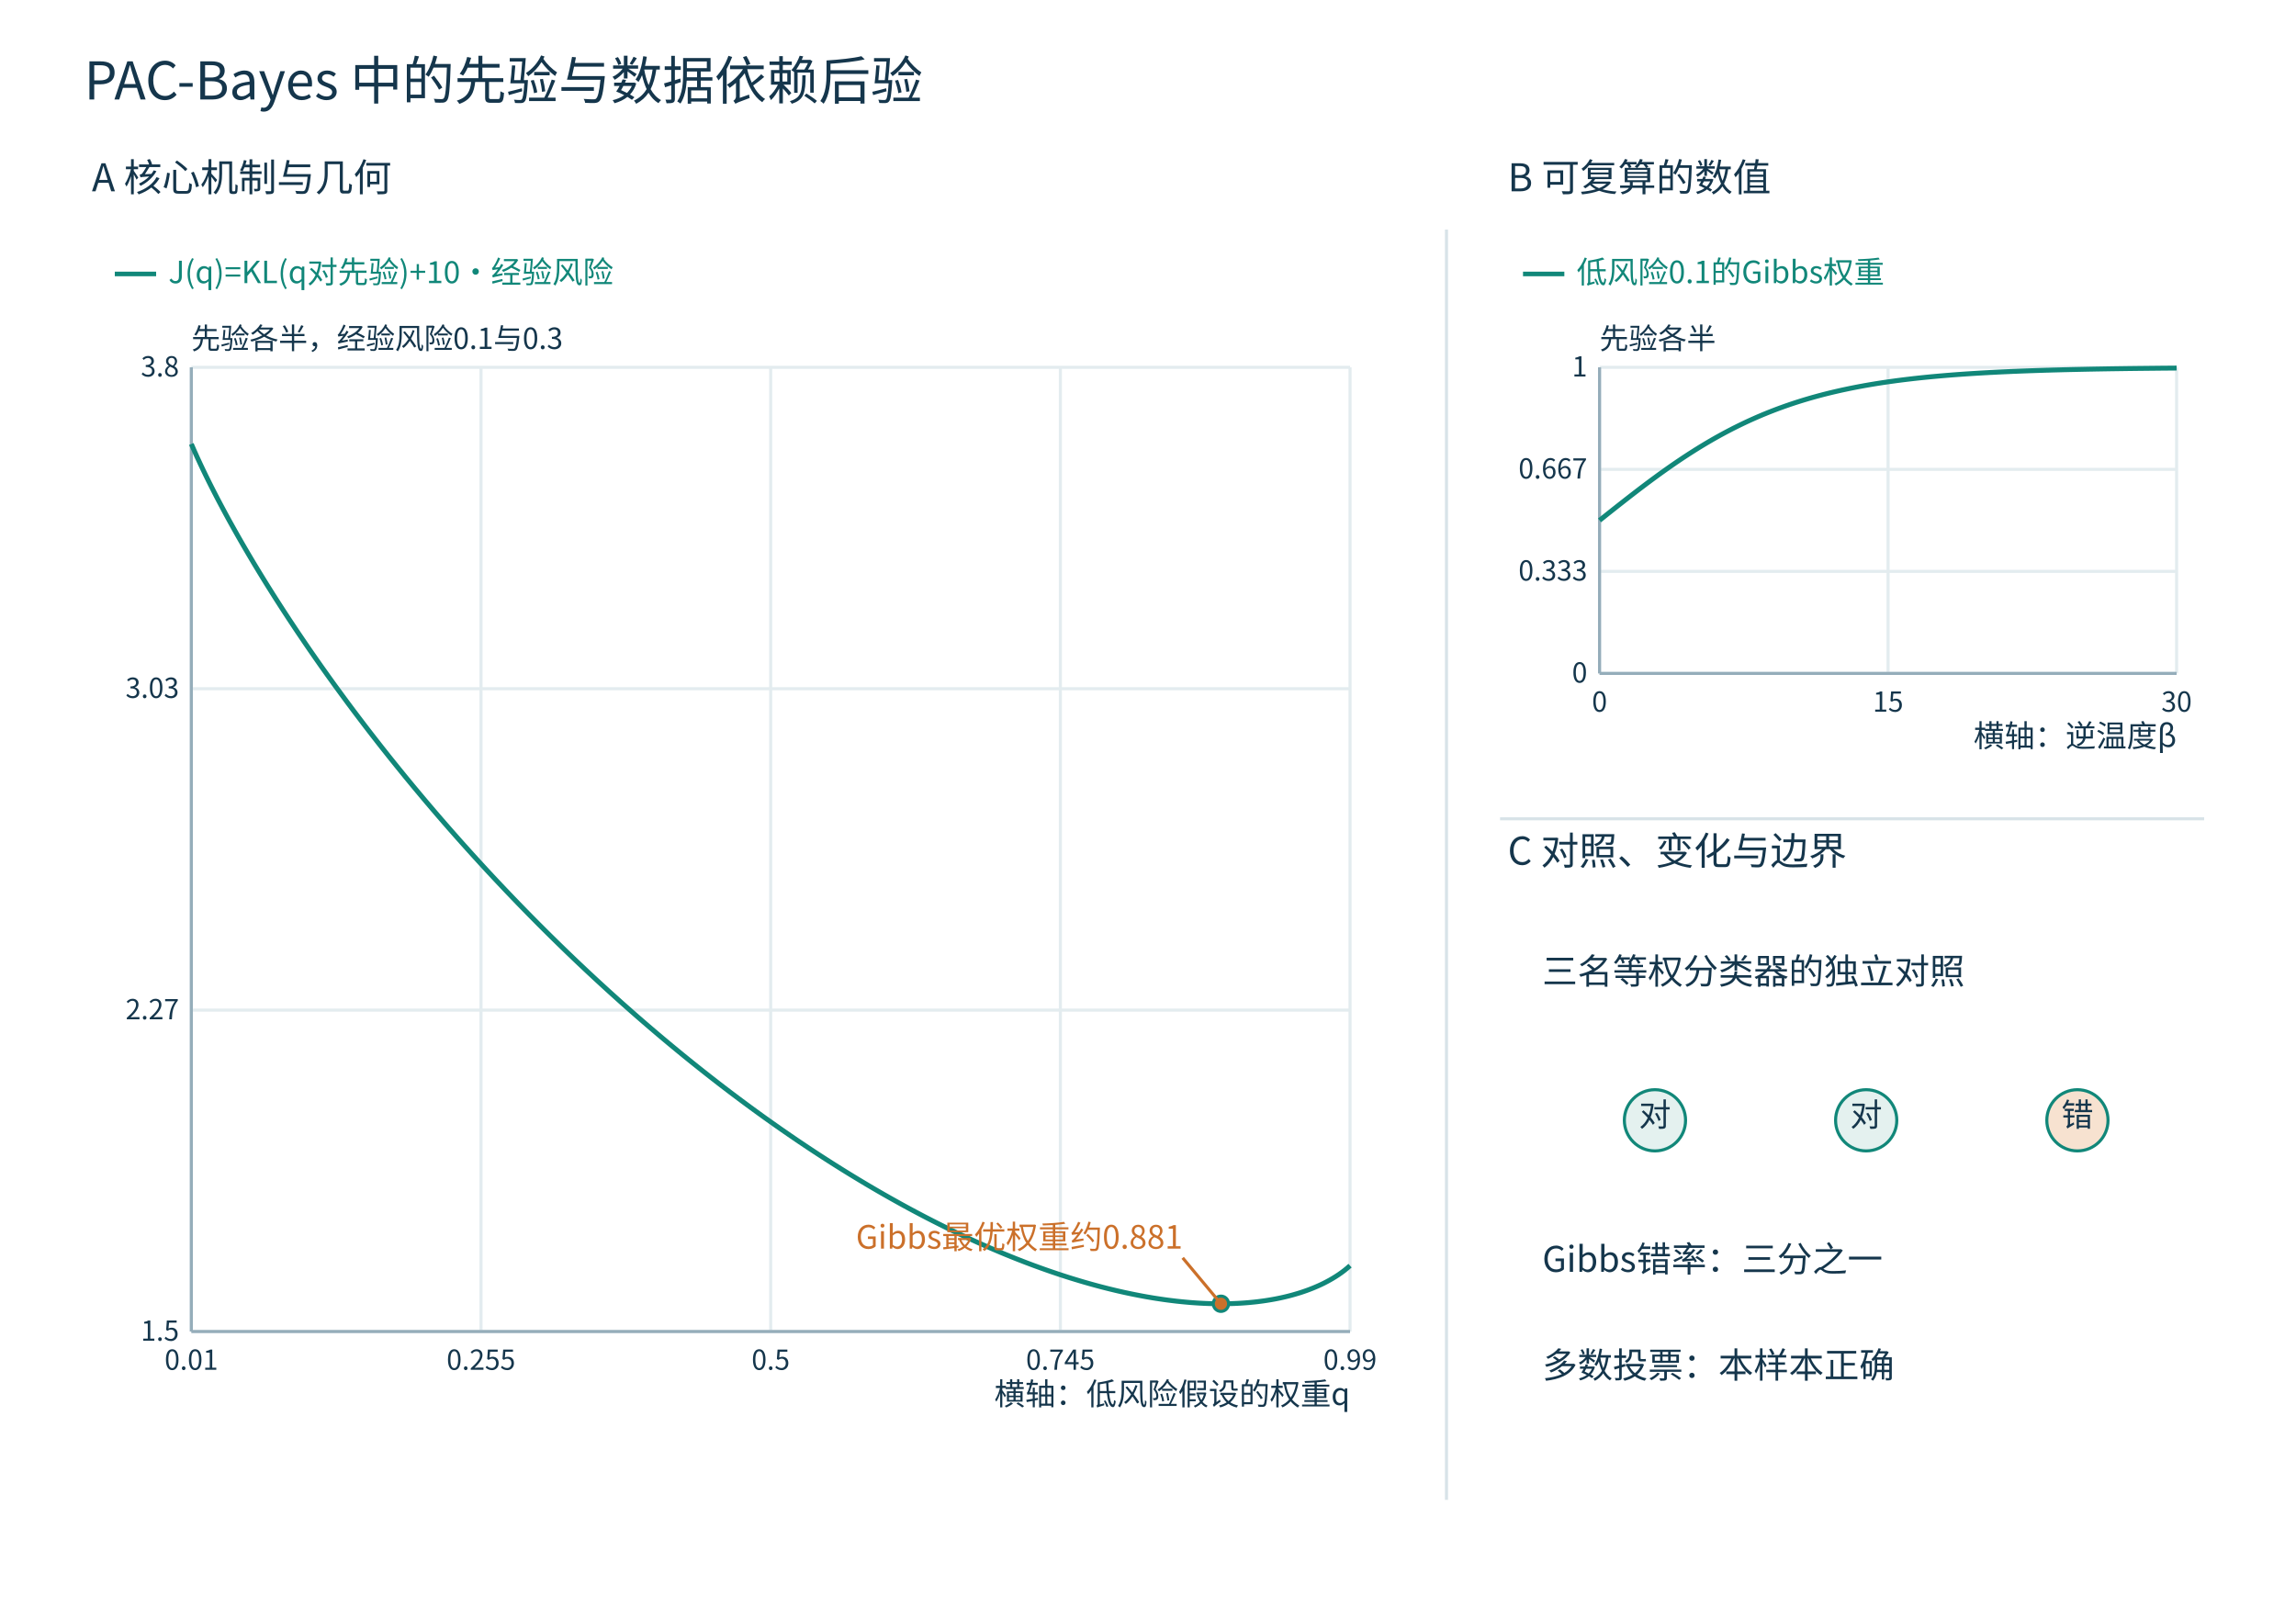
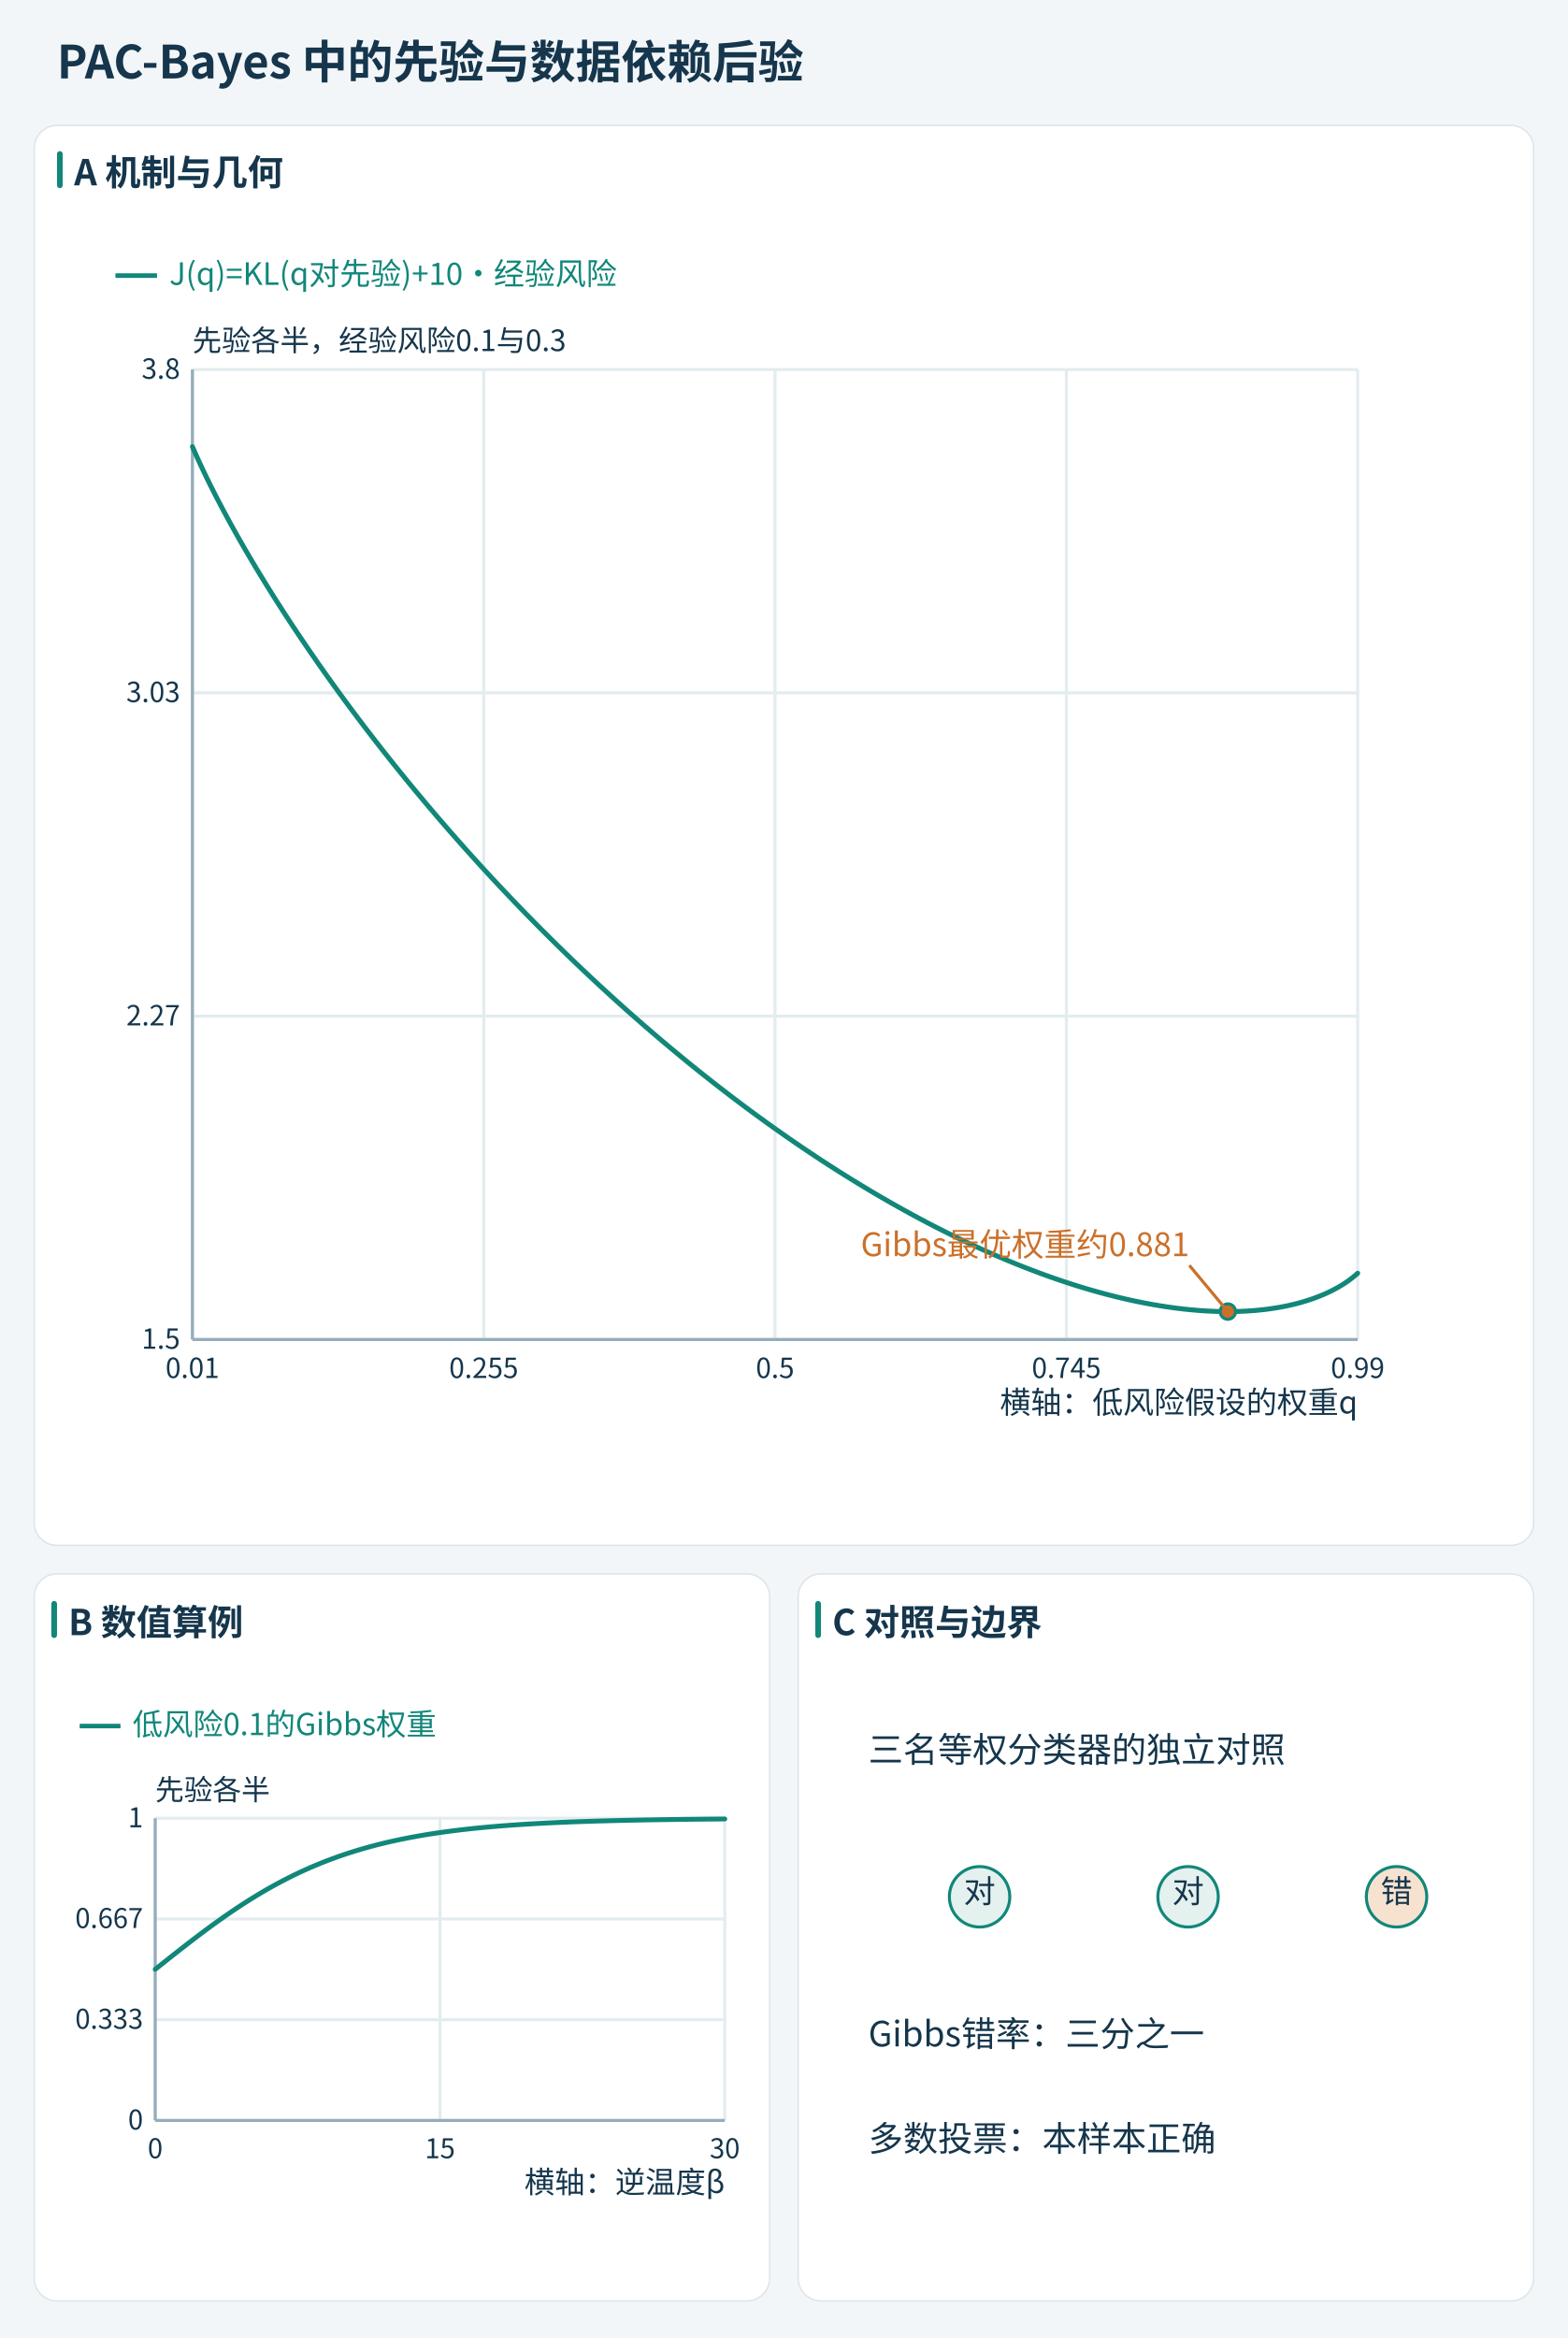
- <svg xmlns="http://www.w3.org/2000/svg" width="1500" height="1050" viewBox="0 0 1500 1050" role="img">
+ <svg xmlns="http://www.w3.org/2000/svg" width="1100" height="1640" viewBox="0 0 1100 1640" role="img">
  <defs>
    <marker id="arrow" markerWidth="8" markerHeight="8" refX="7" refY="4" orient="auto">
      <path d="M0 0 L7 4 L0 8" fill="#118779" />
    </marker>
  </defs>
-   <rect width="1500" height="1050" fill="white" />
+   <rect width="1100" height="1640" fill="#f3f6f8" />
+   <rect x="24" y="88" width="1052" height="996" rx="16" fill="#ffffff" stroke="#dbe4e9" />
+   <rect x="24" y="1104" width="516" height="510" rx="16" fill="#ffffff" stroke="#dbe4e9" />
+   <rect x="560" y="1104" width="516" height="510" rx="16" fill="#ffffff" stroke="#dbe4e9" />
  <g font-family="Microsoft YaHei,Noto Sans CJK SC,sans-serif">
-     <text x="55.00" y="65.00" font-size="34" fill="#15364c" text-anchor="start">PAC-Bayes 中的先验与数据依赖后验</text>
-     <text x="60.00" y="125.00" font-size="25" fill="#15364c" text-anchor="start">A  核心机制与几何</text>
-     <text x="985.00" y="125.00" font-size="25" fill="#15364c" text-anchor="start">B  可复算的数值</text>
-     <text x="985.00" y="565.00" font-size="25" fill="#15364c" text-anchor="start">C  对照、变化与边界</text>
-     <line x1="945.00" y1="150.00" x2="945.00" y2="980.00" stroke="#d8e3e8" stroke-width="2" />
-     <line x1="980.00" y1="535.00" x2="1440.00" y2="535.00" stroke="#d8e3e8" stroke-width="2" />
-     <line x1="75.00" y1="179.00" x2="102.00" y2="179.00" stroke="#118779" stroke-width="3" />
-     <text x="110.00" y="185.00" font-size="20" fill="#118779" text-anchor="start">J(q)=KL(q对先验)+10·经验风险</text>
-     <text x="125.00" y="228.00" font-size="19" fill="#15364c" text-anchor="start">先验各半，经验风险0.1与0.3</text>
-     <text x="882.00" y="918.00" font-size="20" fill="#15364c" text-anchor="end">横轴：低风险假设的权重q</text>
-     <line x1="125.00" y1="240.00" x2="125.00" y2="870.00" stroke="#e3ecef" stroke-width="2" />
-     <text x="125.00" y="895.00" font-size="18" fill="#15364c" text-anchor="middle">0.01</text>
-     <line x1="314.25" y1="240.00" x2="314.25" y2="870.00" stroke="#e3ecef" stroke-width="2" />
-     <text x="314.25" y="895.00" font-size="18" fill="#15364c" text-anchor="middle">0.255</text>
-     <line x1="503.50" y1="240.00" x2="503.50" y2="870.00" stroke="#e3ecef" stroke-width="2" />
-     <text x="503.50" y="895.00" font-size="18" fill="#15364c" text-anchor="middle">0.5</text>
-     <line x1="692.75" y1="240.00" x2="692.75" y2="870.00" stroke="#e3ecef" stroke-width="2" />
-     <text x="692.75" y="895.00" font-size="18" fill="#15364c" text-anchor="middle">0.745</text>
-     <line x1="882.00" y1="240.00" x2="882.00" y2="870.00" stroke="#e3ecef" stroke-width="2" />
-     <text x="882.00" y="895.00" font-size="18" fill="#15364c" text-anchor="middle">0.99</text>
-     <line x1="125.00" y1="870.00" x2="882.00" y2="870.00" stroke="#e3ecef" stroke-width="2" />
-     <text x="117.00" y="876.00" font-size="18" fill="#15364c" text-anchor="end">1.5</text>
-     <line x1="125.00" y1="660.00" x2="882.00" y2="660.00" stroke="#e3ecef" stroke-width="2" />
-     <text x="117.00" y="666.00" font-size="18" fill="#15364c" text-anchor="end">2.27</text>
-     <line x1="125.00" y1="450.00" x2="882.00" y2="450.00" stroke="#e3ecef" stroke-width="2" />
-     <text x="117.00" y="456.00" font-size="18" fill="#15364c" text-anchor="end">3.03</text>
-     <line x1="125.00" y1="240.00" x2="882.00" y2="240.00" stroke="#e3ecef" stroke-width="2" />
-     <text x="117.00" y="246.00" font-size="18" fill="#15364c" text-anchor="end">3.8</text>
-     <line x1="125.00" y1="870.00" x2="882.00" y2="870.00" stroke="#95adba" stroke-width="2" />
-     <line x1="125.00" y1="240.00" x2="125.00" y2="870.00" stroke="#95adba" stroke-width="2" />
-     <polyline points="125.00,290.09 126.89,294.44 128.78,298.65 130.68,302.75 132.57,306.76 134.46,310.68 136.35,314.52 138.25,318.30 140.14,322.01 142.03,325.67 143.93,329.27 145.82,332.82 147.71,336.33 149.60,339.80 151.50,343.22 153.39,346.60 155.28,349.95 157.17,353.26 159.06,356.54 160.96,359.79 162.85,363.00 164.74,366.19 166.63,369.35 168.53,372.48 170.42,375.58 172.31,378.66 174.20,381.71 176.10,384.74 177.99,387.75 179.88,390.73 181.78,393.69 183.67,396.63 185.56,399.55 187.45,402.44 189.34,405.32 191.24,408.18 193.13,411.02 195.02,413.84 196.92,416.64 198.81,419.43 200.70,422.20 202.59,424.95 204.49,427.68 206.38,430.40 208.27,433.10 210.16,435.79 212.06,438.46 213.95,441.11 215.84,443.75 217.73,446.38 219.62,448.99 221.52,451.58 223.41,454.16 225.30,456.73 227.19,459.29 229.09,461.83 230.98,464.36 232.87,466.87 234.77,469.37 236.66,471.86 238.55,474.34 240.44,476.80 242.33,479.25 244.23,481.69 246.12,484.12 248.01,486.53 249.90,488.94 251.80,491.33 253.69,493.71 255.58,496.08 257.48,498.44 259.37,500.79 261.26,503.12 263.15,505.45 265.04,507.77 266.94,510.07 268.83,512.36 270.72,514.65 272.62,516.92 274.51,519.18 276.40,521.44 278.29,523.68 280.19,525.91 282.08,528.13 283.97,530.35 285.86,532.55 287.75,534.74 289.65,536.93 291.54,539.10 293.43,541.27 295.33,543.42 297.22,545.57 299.11,547.71 301.00,549.83 302.89,551.95 304.79,554.06 306.68,556.16 308.57,558.26 310.47,560.34 312.36,562.42 314.25,564.48 316.14,566.54 318.03,568.59 319.93,570.63 321.82,572.66 323.71,574.68 325.61,576.70 327.50,578.70 329.39,580.70 331.28,582.69 333.18,584.67 335.07,586.65 336.96,588.61 338.85,590.57 340.75,592.52 342.64,594.46 344.53,596.39 346.42,598.32 348.32,600.24 350.21,602.15 352.10,604.05 353.99,605.94 355.88,607.83 357.78,609.71 359.67,611.58 361.56,613.44 363.46,615.30 365.35,617.15 367.24,618.99 369.13,620.82 371.02,622.65 372.92,624.46 374.81,626.28 376.70,628.08 378.59,629.88 380.49,631.66 382.38,633.45 384.27,635.22 386.17,636.99 388.06,638.75 389.95,640.50 391.84,642.24 393.74,643.98 395.63,645.71 397.52,647.44 399.41,649.15 401.31,650.86 403.20,652.56 405.09,654.26 406.98,655.95 408.88,657.63 410.77,659.30 412.66,660.97 414.55,662.63 416.44,664.29 418.34,665.93 420.23,667.57 422.12,669.20 424.01,670.83 425.91,672.45 427.80,674.06 429.69,675.67 431.58,677.26 433.48,678.86 435.37,680.44 437.26,682.02 439.16,683.59 441.05,685.15 442.94,686.71 444.83,688.26 446.72,689.81 448.62,691.35 450.51,692.88 452.40,694.40 454.30,695.92 456.19,697.43 458.08,698.93 459.97,700.43 461.87,701.92 463.76,703.41 465.65,704.88 467.54,706.35 469.43,707.82 471.33,709.28 473.22,710.73 475.11,712.17 477.00,713.61 478.90,715.04 480.79,716.46 482.68,717.88 484.57,719.29 486.47,720.70 488.36,722.10 490.25,723.49 492.14,724.87 494.04,726.25 495.93,727.62 497.82,728.99 499.71,730.35 501.61,731.70 503.50,733.04 505.39,734.38 507.29,735.71 509.18,737.04 511.07,738.36 512.96,739.67 514.86,740.98 516.75,742.28 518.64,743.57 520.53,744.86 522.42,746.14 524.32,747.41 526.21,748.68 528.10,749.94 530.00,751.19 531.89,752.44 533.78,753.68 535.67,754.91 537.57,756.14 539.46,757.36 541.35,758.57 543.24,759.78 545.13,760.98 547.03,762.17 548.92,763.36 550.81,764.54 552.70,765.71 554.60,766.88 556.49,768.04 558.38,769.19 560.28,770.34 562.17,771.48 564.06,772.61 565.95,773.74 567.85,774.86 569.74,775.97 571.63,777.08 573.52,778.18 575.42,779.27 577.31,780.36 579.20,781.43 581.09,782.51 582.99,783.57 584.88,784.63 586.77,785.68 588.66,786.73 590.56,787.77 592.45,788.80 594.34,789.82 596.23,790.84 598.12,791.85 600.02,792.85 601.91,793.85 603.80,794.84 605.69,795.82 607.59,796.79 609.48,797.76 611.37,798.72 613.26,799.67 615.16,800.62 617.05,801.56 618.94,802.49 620.84,803.42 622.73,804.33 624.62,805.24 626.51,806.15 628.40,807.04 630.30,807.93 632.19,808.81 634.08,809.68 635.98,810.55 637.87,811.41 639.76,812.26 641.65,813.10 643.55,813.94 645.44,814.77 647.33,815.59 649.22,816.40 651.12,817.21 653.01,818.01 654.90,818.80 656.79,819.58 658.69,820.35 660.58,821.12 662.47,821.88 664.36,822.63 666.25,823.37 668.15,824.11 670.04,824.84 671.93,825.55 673.83,826.27 675.72,826.97 677.61,827.66 679.50,828.35 681.40,829.03 683.29,829.70 685.18,830.36 687.07,831.01 688.97,831.65 690.86,832.29 692.75,832.92 694.64,833.53 696.53,834.14 698.43,834.75 700.32,835.34 702.21,835.92 704.11,836.49 706.00,837.06 707.89,837.62 709.78,838.16 711.68,838.70 713.57,839.23 715.46,839.75 717.35,840.26 719.24,840.76 721.14,841.25 723.03,841.73 724.92,842.20 726.82,842.66 728.71,843.12 730.60,843.56 732.49,843.99 734.38,844.41 736.28,844.82 738.17,845.22 740.06,845.61 741.96,845.99 743.85,846.36 745.74,846.72 747.63,847.07 749.53,847.41 751.42,847.73 753.31,848.05 755.20,848.35 757.10,848.64 758.99,848.92 760.88,849.19 762.77,849.45 764.67,849.69 766.56,849.92 768.45,850.15 770.34,850.35 772.23,850.55 774.13,850.73 776.02,850.90 777.91,851.06 779.80,851.20 781.70,851.33 783.59,851.45 785.48,851.55 787.38,851.64 789.27,851.71 791.16,851.77 793.05,851.82 794.95,851.85 796.84,851.86 798.73,851.86 800.62,851.84 802.51,851.81 804.41,851.76 806.30,851.69 808.19,851.61 810.09,851.51 811.98,851.39 813.87,851.25 815.76,851.10 817.65,850.92 819.55,850.73 821.44,850.52 823.33,850.28 825.22,850.03 827.12,849.75 829.01,849.45 830.90,849.13 832.80,848.79 834.69,848.42 836.58,848.03 838.47,847.61 840.37,847.16 842.26,846.69 844.15,846.19 846.04,845.65 847.94,845.09 849.83,844.50 851.72,843.87 853.61,843.21 855.50,842.51 857.40,841.77 859.29,840.99 861.18,840.17 863.08,839.30 864.97,838.38 866.86,837.40 868.75,836.38 870.65,835.28 872.54,834.12 874.43,832.89 876.32,831.57 878.22,830.15 880.11,828.62 882.00,826.96" fill="none" stroke="#118779" stroke-width="3.2" />
-     <circle cx="797.65" cy="851.86" r="5" fill="#cb702a" stroke="#118779" stroke-width="2" />
-     <line x1="797.65" y1="851.86" x2="772.65" y2="821.86" stroke="#cb702a" stroke-width="2" />
-     <text x="772.65" y="815.86" font-size="21" fill="#cb702a" text-anchor="end">Gibbs最优权重约0.881</text>
-     <line x1="995.00" y1="179.00" x2="1022.00" y2="179.00" stroke="#118779" stroke-width="3" />
-     <text x="1030.00" y="185.00" font-size="20" fill="#118779" text-anchor="start">低风险0.1的Gibbs权重</text>
-     <text x="1045.00" y="228.00" font-size="19" fill="#15364c" text-anchor="start">先验各半</text>
-     <text x="1422.00" y="488.00" font-size="20" fill="#15364c" text-anchor="end">横轴：逆温度β</text>
-     <line x1="1045.00" y1="240.00" x2="1045.00" y2="440.00" stroke="#e3ecef" stroke-width="2" />
-     <text x="1045.00" y="465.00" font-size="18" fill="#15364c" text-anchor="middle">0</text>
-     <line x1="1233.50" y1="240.00" x2="1233.50" y2="440.00" stroke="#e3ecef" stroke-width="2" />
-     <text x="1233.50" y="465.00" font-size="18" fill="#15364c" text-anchor="middle">15</text>
-     <line x1="1422.00" y1="240.00" x2="1422.00" y2="440.00" stroke="#e3ecef" stroke-width="2" />
-     <text x="1422.00" y="465.00" font-size="18" fill="#15364c" text-anchor="middle">30</text>
-     <line x1="1045.00" y1="440.00" x2="1422.00" y2="440.00" stroke="#e3ecef" stroke-width="2" />
-     <text x="1037.00" y="446.00" font-size="18" fill="#15364c" text-anchor="end">0</text>
-     <line x1="1045.00" y1="373.33" x2="1422.00" y2="373.33" stroke="#e3ecef" stroke-width="2" />
-     <text x="1037.00" y="379.33" font-size="18" fill="#15364c" text-anchor="end">0.333</text>
-     <line x1="1045.00" y1="306.67" x2="1422.00" y2="306.67" stroke="#e3ecef" stroke-width="2" />
-     <text x="1037.00" y="312.67" font-size="18" fill="#15364c" text-anchor="end">0.667</text>
-     <line x1="1045.00" y1="240.00" x2="1422.00" y2="240.00" stroke="#e3ecef" stroke-width="2" />
-     <text x="1037.00" y="246.00" font-size="18" fill="#15364c" text-anchor="end">1</text>
-     <line x1="1045.00" y1="440.00" x2="1422.00" y2="440.00" stroke="#95adba" stroke-width="2" />
-     <line x1="1045.00" y1="240.00" x2="1045.00" y2="440.00" stroke="#95adba" stroke-width="2" />
-     <polyline points="1045.00,340.00 1045.94,339.25 1046.88,338.50 1047.83,337.75 1048.77,337.00 1049.71,336.25 1050.65,335.50 1051.60,334.75 1052.54,334.01 1053.48,333.26 1054.42,332.51 1055.37,331.77 1056.31,331.02 1057.25,330.28 1058.19,329.54 1059.14,328.80 1060.08,328.06 1061.02,327.32 1061.96,326.58 1062.91,325.85 1063.85,325.11 1064.79,324.38 1065.73,323.65 1066.68,322.92 1067.62,322.19 1068.56,321.47 1069.51,320.74 1070.45,320.02 1071.39,319.30 1072.33,318.59 1073.28,317.87 1074.22,317.16 1075.16,316.45 1076.10,315.74 1077.05,315.04 1077.99,314.34 1078.93,313.64 1079.87,312.94 1080.82,312.25 1081.76,311.56 1082.70,310.87 1083.64,310.18 1084.59,309.50 1085.53,308.82 1086.47,308.15 1087.41,307.48 1088.36,306.81 1089.30,306.14 1090.24,305.48 1091.18,304.82 1092.12,304.16 1093.07,303.51 1094.01,302.86 1094.95,302.22 1095.89,301.58 1096.84,300.94 1097.78,300.31 1098.72,299.68 1099.66,299.05 1100.61,298.43 1101.55,297.81 1102.49,297.20 1103.43,296.58 1104.38,295.98 1105.32,295.38 1106.26,294.78 1107.20,294.18 1108.15,293.59 1109.09,293.01 1110.03,292.42 1110.97,291.85 1111.92,291.27 1112.86,290.70 1113.80,290.14 1114.74,289.57 1115.69,289.02 1116.63,288.46 1117.57,287.92 1118.51,287.37 1119.46,286.83 1120.40,286.30 1121.34,285.76 1122.29,285.24 1123.23,284.71 1124.17,284.19 1125.11,283.68 1126.06,283.17 1127.00,282.66 1127.94,282.16 1128.88,281.67 1129.83,281.17 1130.77,280.69 1131.71,280.20 1132.65,279.72 1133.60,279.25 1134.54,278.78 1135.48,278.31 1136.42,277.85 1137.37,277.39 1138.31,276.93 1139.25,276.49 1140.19,276.04 1141.13,275.60 1142.08,275.16 1143.02,274.73 1143.96,274.30 1144.90,273.88 1145.85,273.46 1146.79,273.04 1147.73,272.63 1148.67,272.22 1149.62,271.82 1150.56,271.42 1151.50,271.02 1152.44,270.63 1153.39,270.25 1154.33,269.86 1155.27,269.48 1156.21,269.11 1157.16,268.74 1158.10,268.37 1159.04,268.01 1159.98,267.65 1160.93,267.29 1161.87,266.94 1162.81,266.59 1163.76,266.25 1164.70,265.91 1165.64,265.57 1166.58,265.24 1167.53,264.91 1168.47,264.59 1169.41,264.26 1170.35,263.95 1171.30,263.63 1172.24,263.32 1173.18,263.01 1174.12,262.71 1175.07,262.41 1176.01,262.11 1176.95,261.82 1177.89,261.53 1178.84,261.24 1179.78,260.96 1180.72,260.68 1181.66,260.40 1182.61,260.13 1183.55,259.86 1184.49,259.59 1185.43,259.33 1186.38,259.07 1187.32,258.81 1188.26,258.56 1189.20,258.31 1190.14,258.06 1191.09,257.81 1192.03,257.57 1192.97,257.33 1193.91,257.10 1194.86,256.86 1195.80,256.63 1196.74,256.41 1197.68,256.18 1198.63,255.96 1199.57,255.74 1200.51,255.53 1201.45,255.31 1202.40,255.10 1203.34,254.89 1204.28,254.69 1205.22,254.49 1206.17,254.29 1207.11,254.09 1208.05,253.89 1208.99,253.70 1209.94,253.51 1210.88,253.32 1211.82,253.14 1212.77,252.95 1213.71,252.77 1214.65,252.59 1215.59,252.42 1216.54,252.25 1217.48,252.07 1218.42,251.90 1219.36,251.74 1220.31,251.57 1221.25,251.41 1222.19,251.25 1223.13,251.09 1224.08,250.94 1225.02,250.78 1225.96,250.63 1226.90,250.48 1227.85,250.33 1228.79,250.19 1229.73,250.04 1230.67,249.90 1231.62,249.76 1232.56,249.62 1233.50,249.49 1234.44,249.35 1235.38,249.22 1236.33,249.09 1237.27,248.96 1238.21,248.83 1239.15,248.70 1240.10,248.58 1241.04,248.46 1241.98,248.34 1242.92,248.22 1243.87,248.10 1244.81,247.99 1245.75,247.87 1246.69,247.76 1247.64,247.65 1248.58,247.54 1249.52,247.43 1250.46,247.32 1251.41,247.22 1252.35,247.11 1253.29,247.01 1254.23,246.91 1255.18,246.81 1256.12,246.71 1257.06,246.62 1258.00,246.52 1258.95,246.43 1259.89,246.34 1260.83,246.24 1261.78,246.15 1262.72,246.06 1263.66,245.98 1264.60,245.89 1265.55,245.81 1266.49,245.72 1267.43,245.64 1268.37,245.56 1269.32,245.48 1270.26,245.40 1271.20,245.32 1272.14,245.24 1273.09,245.17 1274.03,245.09 1274.97,245.02 1275.91,244.94 1276.86,244.87 1277.80,244.80 1278.74,244.73 1279.68,244.66 1280.62,244.60 1281.57,244.53 1282.51,244.46 1283.45,244.40 1284.39,244.33 1285.34,244.27 1286.28,244.21 1287.22,244.15 1288.16,244.09 1289.11,244.03 1290.05,243.97 1290.99,243.91 1291.93,243.85 1292.88,243.80 1293.82,243.74 1294.76,243.69 1295.70,243.63 1296.65,243.58 1297.59,243.53 1298.53,243.48 1299.47,243.42 1300.42,243.37 1301.36,243.33 1302.30,243.28 1303.24,243.23 1304.19,243.18 1305.13,243.13 1306.07,243.09 1307.02,243.04 1307.96,243.00 1308.90,242.95 1309.84,242.91 1310.78,242.87 1311.73,242.83 1312.67,242.79 1313.61,242.74 1314.56,242.70 1315.50,242.66 1316.44,242.63 1317.38,242.59 1318.33,242.55 1319.27,242.51 1320.21,242.47 1321.15,242.44 1322.10,242.40 1323.04,242.37 1323.98,242.33 1324.92,242.30 1325.87,242.26 1326.81,242.23 1327.75,242.20 1328.69,242.17 1329.63,242.13 1330.58,242.10 1331.52,242.07 1332.46,242.04 1333.40,242.01 1334.35,241.98 1335.29,241.95 1336.23,241.92 1337.17,241.89 1338.12,241.87 1339.06,241.84 1340.00,241.81 1340.94,241.78 1341.89,241.76 1342.83,241.73 1343.77,241.71 1344.72,241.68 1345.66,241.66 1346.60,241.63 1347.54,241.61 1348.48,241.58 1349.43,241.56 1350.37,241.54 1351.31,241.52 1352.26,241.49 1353.20,241.47 1354.14,241.45 1355.08,241.43 1356.03,241.41 1356.97,241.39 1357.91,241.37 1358.85,241.35 1359.80,241.33 1360.74,241.31 1361.68,241.29 1362.62,241.27 1363.57,241.25 1364.51,241.23 1365.45,241.21 1366.39,241.19 1367.34,241.18 1368.28,241.16 1369.22,241.14 1370.16,241.12 1371.11,241.11 1372.05,241.09 1372.99,241.08 1373.93,241.06 1374.88,241.04 1375.82,241.03 1376.76,241.01 1377.70,241.00 1378.64,240.98 1379.59,240.97 1380.53,240.95 1381.47,240.94 1382.41,240.93 1383.36,240.91 1384.30,240.90 1385.24,240.89 1386.18,240.87 1387.13,240.86 1388.07,240.85 1389.01,240.83 1389.95,240.82 1390.90,240.81 1391.84,240.80 1392.78,240.79 1393.72,240.77 1394.67,240.76 1395.61,240.75 1396.55,240.74 1397.49,240.73 1398.44,240.72 1399.38,240.71 1400.32,240.70 1401.27,240.69 1402.21,240.68 1403.15,240.67 1404.09,240.66 1405.03,240.65 1405.98,240.64 1406.92,240.63 1407.86,240.62 1408.81,240.61 1409.75,240.60 1410.69,240.59 1411.63,240.58 1412.58,240.57 1413.52,240.57 1414.46,240.56 1415.40,240.55 1416.35,240.54 1417.29,240.53 1418.23,240.53 1419.17,240.52 1420.12,240.51 1421.06,240.50 1422.00,240.49" fill="none" stroke="#118779" stroke-width="3.2" />
-     <text x="1007.60" y="642.90" font-size="23" fill="#15364c" text-anchor="start">三名等权分类器的独立对照</text>
-     <circle cx="1081.20" cy="732.00" r="20" fill="#e4f1ef" stroke="#118779" stroke-width="2" />
-     <text x="1081.20" y="735.96" font-size="21" fill="#15364c" text-anchor="middle">对</text>
-     <circle cx="1219.20" cy="732.00" r="20" fill="#e4f1ef" stroke="#118779" stroke-width="2" />
-     <text x="1219.20" y="735.96" font-size="21" fill="#15364c" text-anchor="middle">对</text>
-     <circle cx="1357.20" cy="732.00" r="20" fill="#f7e2d0" stroke="#118779" stroke-width="2" />
-     <text x="1357.20" y="735.96" font-size="21" fill="#15364c" text-anchor="middle">错</text>
-     <text x="1007.60" y="831.00" font-size="23" fill="#15364c" text-anchor="start">Gibbs错率：三分之一</text>
-     <text x="1007.60" y="900.30" font-size="23" fill="#15364c" text-anchor="start">多数投票：本样本正确</text>
+     <text x="40" y="55" font-size="32" font-weight="700" fill="#15364c">PAC-Bayes 中的先验与数据依赖后验</text>
+     <rect x="40" y="106" width="4" height="26" rx="2" fill="#118779" />
+     <text x="52" y="130" font-size="25" font-weight="650" fill="#15364c">A  机制与几何</text>
+     <rect x="36" y="1123" width="4" height="26" rx="2" fill="#118779" />
+     <text x="48" y="1147" font-size="25" font-weight="650" fill="#15364c">B  数值算例</text>
+     <rect x="572" y="1123" width="4" height="26" rx="2" fill="#118779" />
+     <text x="584" y="1147" font-size="25" font-weight="650" fill="#15364c">C  对照与边界</text>
+     <g transform="scale(1.08)">
+       <line x1="75.00" y1="179.00" x2="102.00" y2="179.00" stroke="#118779" stroke-width="3" />
+       <text x="110.00" y="185.00" font-size="20" fill="#118779" text-anchor="start">J(q)=KL(q对先验)+10·经验风险</text>
+       <text x="125.00" y="228.00" font-size="19" fill="#15364c" text-anchor="start">先验各半，经验风险0.1与0.3</text>
+       <text x="882.00" y="918.00" font-size="20" fill="#15364c" text-anchor="end">横轴：低风险假设的权重q</text>
+       <line x1="125.00" y1="240.00" x2="125.00" y2="870.00" stroke="#e3ecef" stroke-width="2" />
+       <text x="125.00" y="895.00" font-size="18" fill="#15364c" text-anchor="middle">0.01</text>
+       <line x1="314.25" y1="240.00" x2="314.25" y2="870.00" stroke="#e3ecef" stroke-width="2" />
+       <text x="314.25" y="895.00" font-size="18" fill="#15364c" text-anchor="middle">0.255</text>
+       <line x1="503.50" y1="240.00" x2="503.50" y2="870.00" stroke="#e3ecef" stroke-width="2" />
+       <text x="503.50" y="895.00" font-size="18" fill="#15364c" text-anchor="middle">0.5</text>
+       <line x1="692.75" y1="240.00" x2="692.75" y2="870.00" stroke="#e3ecef" stroke-width="2" />
+       <text x="692.75" y="895.00" font-size="18" fill="#15364c" text-anchor="middle">0.745</text>
+       <line x1="882.00" y1="240.00" x2="882.00" y2="870.00" stroke="#e3ecef" stroke-width="2" />
+       <text x="882.00" y="895.00" font-size="18" fill="#15364c" text-anchor="middle">0.99</text>
+       <line x1="125.00" y1="870.00" x2="882.00" y2="870.00" stroke="#e3ecef" stroke-width="2" />
+       <text x="117.00" y="876.00" font-size="18" fill="#15364c" text-anchor="end">1.5</text>
+       <line x1="125.00" y1="660.00" x2="882.00" y2="660.00" stroke="#e3ecef" stroke-width="2" />
+       <text x="117.00" y="666.00" font-size="18" fill="#15364c" text-anchor="end">2.27</text>
+       <line x1="125.00" y1="450.00" x2="882.00" y2="450.00" stroke="#e3ecef" stroke-width="2" />
+       <text x="117.00" y="456.00" font-size="18" fill="#15364c" text-anchor="end">3.03</text>
+       <line x1="125.00" y1="240.00" x2="882.00" y2="240.00" stroke="#e3ecef" stroke-width="2" />
+       <text x="117.00" y="246.00" font-size="18" fill="#15364c" text-anchor="end">3.8</text>
+       <line x1="125.00" y1="870.00" x2="882.00" y2="870.00" stroke="#95adba" stroke-width="2" />
+       <line x1="125.00" y1="240.00" x2="125.00" y2="870.00" stroke="#95adba" stroke-width="2" />
+       <polyline points="125.00,290.09 126.89,294.44 128.78,298.65 130.68,302.75 132.57,306.76 134.46,310.68 136.35,314.52 138.25,318.30 140.14,322.01 142.03,325.67 143.93,329.27 145.82,332.82 147.71,336.33 149.60,339.80 151.50,343.22 153.39,346.60 155.28,349.95 157.17,353.26 159.06,356.54 160.96,359.79 162.85,363.00 164.74,366.19 166.63,369.35 168.53,372.48 170.42,375.58 172.31,378.66 174.20,381.71 176.10,384.74 177.99,387.75 179.88,390.73 181.78,393.69 183.67,396.63 185.56,399.55 187.45,402.44 189.34,405.32 191.24,408.18 193.13,411.02 195.02,413.84 196.92,416.64 198.81,419.43 200.70,422.20 202.59,424.95 204.49,427.68 206.38,430.40 208.27,433.10 210.16,435.79 212.06,438.46 213.95,441.11 215.84,443.75 217.73,446.38 219.62,448.99 221.52,451.58 223.41,454.16 225.30,456.73 227.19,459.29 229.09,461.83 230.98,464.36 232.87,466.87 234.77,469.37 236.66,471.86 238.55,474.34 240.44,476.80 242.33,479.25 244.23,481.69 246.12,484.12 248.01,486.53 249.90,488.94 251.80,491.33 253.69,493.71 255.58,496.08 257.48,498.44 259.37,500.79 261.26,503.12 263.15,505.45 265.04,507.77 266.94,510.07 268.83,512.36 270.72,514.65 272.62,516.92 274.51,519.18 276.40,521.44 278.29,523.68 280.19,525.91 282.08,528.13 283.97,530.35 285.86,532.55 287.75,534.74 289.65,536.93 291.54,539.10 293.43,541.27 295.33,543.42 297.22,545.57 299.11,547.71 301.00,549.83 302.89,551.95 304.79,554.06 306.68,556.16 308.57,558.26 310.47,560.34 312.36,562.42 314.25,564.48 316.14,566.54 318.03,568.59 319.93,570.63 321.82,572.66 323.71,574.68 325.61,576.70 327.50,578.70 329.39,580.70 331.28,582.69 333.18,584.67 335.07,586.65 336.96,588.61 338.85,590.57 340.75,592.52 342.64,594.46 344.53,596.39 346.42,598.32 348.32,600.24 350.21,602.15 352.10,604.05 353.99,605.94 355.88,607.83 357.78,609.71 359.67,611.58 361.56,613.44 363.46,615.30 365.35,617.15 367.24,618.99 369.13,620.82 371.02,622.65 372.92,624.46 374.81,626.28 376.70,628.08 378.59,629.88 380.49,631.66 382.38,633.45 384.27,635.22 386.17,636.99 388.06,638.75 389.95,640.50 391.84,642.24 393.74,643.98 395.63,645.71 397.52,647.44 399.41,649.15 401.31,650.86 403.20,652.56 405.09,654.26 406.98,655.95 408.88,657.63 410.77,659.30 412.66,660.97 414.55,662.63 416.44,664.29 418.34,665.93 420.23,667.57 422.12,669.20 424.01,670.83 425.91,672.45 427.80,674.06 429.69,675.67 431.58,677.26 433.48,678.86 435.37,680.44 437.26,682.02 439.16,683.59 441.05,685.15 442.94,686.71 444.83,688.26 446.72,689.81 448.62,691.35 450.51,692.88 452.40,694.40 454.30,695.92 456.19,697.43 458.08,698.93 459.97,700.43 461.87,701.92 463.76,703.41 465.65,704.88 467.54,706.35 469.43,707.82 471.33,709.28 473.22,710.73 475.11,712.17 477.00,713.61 478.90,715.04 480.79,716.46 482.68,717.88 484.57,719.29 486.47,720.70 488.36,722.10 490.25,723.49 492.14,724.87 494.04,726.25 495.93,727.62 497.82,728.99 499.71,730.35 501.61,731.70 503.50,733.04 505.39,734.38 507.29,735.71 509.18,737.04 511.07,738.36 512.96,739.67 514.86,740.98 516.75,742.28 518.64,743.57 520.53,744.86 522.42,746.14 524.32,747.41 526.21,748.68 528.10,749.94 530.00,751.19 531.89,752.44 533.78,753.68 535.67,754.91 537.57,756.14 539.46,757.36 541.35,758.57 543.24,759.78 545.13,760.98 547.03,762.17 548.92,763.36 550.81,764.54 552.70,765.71 554.60,766.88 556.49,768.04 558.38,769.19 560.28,770.34 562.17,771.48 564.06,772.61 565.95,773.74 567.85,774.86 569.74,775.97 571.63,777.08 573.52,778.18 575.42,779.27 577.31,780.36 579.20,781.43 581.09,782.51 582.99,783.57 584.88,784.63 586.77,785.68 588.66,786.73 590.56,787.77 592.45,788.80 594.34,789.82 596.23,790.84 598.12,791.85 600.02,792.85 601.91,793.85 603.80,794.84 605.69,795.82 607.59,796.79 609.48,797.76 611.37,798.72 613.26,799.67 615.16,800.62 617.05,801.56 618.94,802.49 620.84,803.42 622.73,804.33 624.62,805.24 626.51,806.15 628.40,807.04 630.30,807.93 632.19,808.81 634.08,809.68 635.98,810.55 637.87,811.41 639.76,812.26 641.65,813.10 643.55,813.94 645.44,814.77 647.33,815.59 649.22,816.40 651.12,817.21 653.01,818.01 654.90,818.80 656.79,819.58 658.69,820.35 660.58,821.12 662.47,821.88 664.36,822.63 666.25,823.37 668.15,824.11 670.04,824.84 671.93,825.55 673.83,826.27 675.72,826.97 677.61,827.66 679.50,828.35 681.40,829.03 683.29,829.70 685.18,830.36 687.07,831.01 688.97,831.65 690.86,832.29 692.75,832.92 694.64,833.53 696.53,834.14 698.43,834.75 700.32,835.34 702.21,835.92 704.11,836.49 706.00,837.06 707.89,837.62 709.78,838.16 711.68,838.70 713.57,839.23 715.46,839.75 717.35,840.26 719.24,840.76 721.14,841.25 723.03,841.73 724.92,842.20 726.82,842.66 728.71,843.12 730.60,843.56 732.49,843.99 734.38,844.41 736.28,844.82 738.17,845.22 740.06,845.61 741.96,845.99 743.85,846.36 745.74,846.72 747.63,847.07 749.53,847.41 751.42,847.73 753.31,848.05 755.20,848.35 757.10,848.64 758.99,848.92 760.88,849.19 762.77,849.45 764.67,849.69 766.56,849.92 768.45,850.15 770.34,850.35 772.23,850.55 774.13,850.73 776.02,850.90 777.91,851.06 779.80,851.20 781.70,851.33 783.59,851.45 785.48,851.55 787.38,851.64 789.27,851.71 791.16,851.77 793.05,851.82 794.95,851.85 796.84,851.86 798.73,851.86 800.62,851.84 802.51,851.81 804.41,851.76 806.30,851.69 808.19,851.61 810.09,851.51 811.98,851.39 813.87,851.25 815.76,851.10 817.65,850.92 819.55,850.73 821.44,850.52 823.33,850.28 825.22,850.03 827.12,849.75 829.01,849.45 830.90,849.13 832.80,848.79 834.69,848.42 836.58,848.03 838.47,847.61 840.37,847.16 842.26,846.69 844.15,846.19 846.04,845.65 847.94,845.09 849.83,844.50 851.72,843.87 853.61,843.21 855.50,842.51 857.40,841.77 859.29,840.99 861.18,840.17 863.08,839.30 864.97,838.38 866.86,837.40 868.75,836.38 870.65,835.28 872.54,834.12 874.43,832.89 876.32,831.57 878.22,830.15 880.11,828.62 882.00,826.96" fill="none" stroke="#118779" stroke-width="3.2" stroke-linecap="round" stroke-linejoin="round" />
+       <circle cx="797.65" cy="851.86" r="5" fill="#cb702a" stroke="#118779" stroke-width="2" />
+       <line x1="797.65" y1="851.86" x2="772.65" y2="821.86" stroke="#cb702a" stroke-width="2" />
+       <text x="772.65" y="815.86" font-size="21" fill="#cb702a" text-anchor="end">Gibbs最优权重约0.881</text>
+     </g>
+     <g transform="translate(-998.8,1021) scale(1.06)">
+       <line x1="995.00" y1="179.00" x2="1022.00" y2="179.00" stroke="#118779" stroke-width="3" />
+       <text x="1030.00" y="185.00" font-size="20" fill="#118779" text-anchor="start">低风险0.1的Gibbs权重</text>
+       <text x="1045.00" y="228.00" font-size="19" fill="#15364c" text-anchor="start">先验各半</text>
+       <text x="1422.00" y="488.00" font-size="20" fill="#15364c" text-anchor="end">横轴：逆温度β</text>
+       <line x1="1045.00" y1="240.00" x2="1045.00" y2="440.00" stroke="#e3ecef" stroke-width="2" />
+       <text x="1045.00" y="465.00" font-size="18" fill="#15364c" text-anchor="middle">0</text>
+       <line x1="1233.50" y1="240.00" x2="1233.50" y2="440.00" stroke="#e3ecef" stroke-width="2" />
+       <text x="1233.50" y="465.00" font-size="18" fill="#15364c" text-anchor="middle">15</text>
+       <line x1="1422.00" y1="240.00" x2="1422.00" y2="440.00" stroke="#e3ecef" stroke-width="2" />
+       <text x="1422.00" y="465.00" font-size="18" fill="#15364c" text-anchor="middle">30</text>
+       <line x1="1045.00" y1="440.00" x2="1422.00" y2="440.00" stroke="#e3ecef" stroke-width="2" />
+       <text x="1037.00" y="446.00" font-size="18" fill="#15364c" text-anchor="end">0</text>
+       <line x1="1045.00" y1="373.33" x2="1422.00" y2="373.33" stroke="#e3ecef" stroke-width="2" />
+       <text x="1037.00" y="379.33" font-size="18" fill="#15364c" text-anchor="end">0.333</text>
+       <line x1="1045.00" y1="306.67" x2="1422.00" y2="306.67" stroke="#e3ecef" stroke-width="2" />
+       <text x="1037.00" y="312.67" font-size="18" fill="#15364c" text-anchor="end">0.667</text>
+       <line x1="1045.00" y1="240.00" x2="1422.00" y2="240.00" stroke="#e3ecef" stroke-width="2" />
+       <text x="1037.00" y="246.00" font-size="18" fill="#15364c" text-anchor="end">1</text>
+       <line x1="1045.00" y1="440.00" x2="1422.00" y2="440.00" stroke="#95adba" stroke-width="2" />
+       <line x1="1045.00" y1="240.00" x2="1045.00" y2="440.00" stroke="#95adba" stroke-width="2" />
+       <polyline points="1045.00,340.00 1045.94,339.25 1046.88,338.50 1047.83,337.75 1048.77,337.00 1049.71,336.25 1050.65,335.50 1051.60,334.75 1052.54,334.01 1053.48,333.26 1054.42,332.51 1055.37,331.77 1056.31,331.02 1057.25,330.28 1058.19,329.54 1059.14,328.80 1060.08,328.06 1061.02,327.32 1061.96,326.58 1062.91,325.85 1063.85,325.11 1064.79,324.38 1065.73,323.65 1066.68,322.92 1067.62,322.19 1068.56,321.47 1069.51,320.74 1070.45,320.02 1071.39,319.30 1072.33,318.59 1073.28,317.87 1074.22,317.16 1075.16,316.45 1076.10,315.74 1077.05,315.04 1077.99,314.34 1078.93,313.64 1079.87,312.94 1080.82,312.25 1081.76,311.56 1082.70,310.87 1083.64,310.18 1084.59,309.50 1085.53,308.82 1086.47,308.15 1087.41,307.48 1088.36,306.81 1089.30,306.14 1090.24,305.48 1091.18,304.82 1092.12,304.16 1093.07,303.51 1094.01,302.86 1094.95,302.22 1095.89,301.58 1096.84,300.94 1097.78,300.31 1098.72,299.68 1099.66,299.05 1100.61,298.43 1101.55,297.81 1102.49,297.20 1103.43,296.58 1104.38,295.98 1105.32,295.38 1106.26,294.78 1107.20,294.18 1108.15,293.59 1109.09,293.01 1110.03,292.42 1110.97,291.85 1111.92,291.27 1112.86,290.70 1113.80,290.14 1114.74,289.57 1115.69,289.02 1116.63,288.46 1117.57,287.92 1118.51,287.37 1119.46,286.83 1120.40,286.30 1121.34,285.76 1122.29,285.24 1123.23,284.71 1124.17,284.19 1125.11,283.68 1126.06,283.17 1127.00,282.66 1127.94,282.16 1128.88,281.67 1129.83,281.17 1130.77,280.69 1131.71,280.20 1132.65,279.72 1133.60,279.25 1134.54,278.78 1135.48,278.31 1136.42,277.85 1137.37,277.39 1138.31,276.93 1139.25,276.49 1140.19,276.04 1141.13,275.60 1142.08,275.16 1143.02,274.73 1143.96,274.30 1144.90,273.88 1145.85,273.46 1146.79,273.04 1147.73,272.63 1148.67,272.22 1149.62,271.82 1150.56,271.42 1151.50,271.02 1152.44,270.63 1153.39,270.25 1154.33,269.86 1155.27,269.48 1156.21,269.11 1157.16,268.74 1158.10,268.37 1159.04,268.01 1159.98,267.65 1160.93,267.29 1161.87,266.94 1162.81,266.59 1163.76,266.25 1164.70,265.91 1165.64,265.57 1166.58,265.24 1167.53,264.91 1168.47,264.59 1169.41,264.26 1170.35,263.95 1171.30,263.63 1172.24,263.32 1173.18,263.01 1174.12,262.71 1175.07,262.41 1176.01,262.11 1176.95,261.82 1177.89,261.53 1178.84,261.24 1179.78,260.96 1180.72,260.68 1181.66,260.40 1182.61,260.13 1183.55,259.86 1184.49,259.59 1185.43,259.33 1186.38,259.07 1187.32,258.81 1188.26,258.56 1189.20,258.31 1190.14,258.06 1191.09,257.81 1192.03,257.57 1192.97,257.33 1193.91,257.10 1194.86,256.86 1195.80,256.63 1196.74,256.41 1197.68,256.18 1198.63,255.96 1199.57,255.74 1200.51,255.53 1201.45,255.31 1202.40,255.10 1203.34,254.89 1204.28,254.69 1205.22,254.49 1206.17,254.29 1207.11,254.09 1208.05,253.89 1208.99,253.70 1209.94,253.51 1210.88,253.32 1211.82,253.14 1212.77,252.95 1213.71,252.77 1214.65,252.59 1215.59,252.42 1216.54,252.25 1217.48,252.07 1218.42,251.90 1219.36,251.74 1220.31,251.57 1221.25,251.41 1222.19,251.25 1223.13,251.09 1224.08,250.94 1225.02,250.78 1225.96,250.63 1226.90,250.48 1227.85,250.33 1228.79,250.19 1229.73,250.04 1230.67,249.90 1231.62,249.76 1232.56,249.62 1233.50,249.49 1234.44,249.35 1235.38,249.22 1236.33,249.09 1237.27,248.96 1238.21,248.83 1239.15,248.70 1240.10,248.58 1241.04,248.46 1241.98,248.34 1242.92,248.22 1243.87,248.10 1244.81,247.99 1245.75,247.87 1246.69,247.76 1247.64,247.65 1248.58,247.54 1249.52,247.43 1250.46,247.32 1251.41,247.22 1252.35,247.11 1253.29,247.01 1254.23,246.91 1255.18,246.81 1256.12,246.71 1257.06,246.62 1258.00,246.52 1258.95,246.43 1259.89,246.34 1260.83,246.24 1261.78,246.15 1262.72,246.06 1263.66,245.98 1264.60,245.89 1265.55,245.81 1266.49,245.72 1267.43,245.64 1268.37,245.56 1269.32,245.48 1270.26,245.40 1271.20,245.32 1272.14,245.24 1273.09,245.17 1274.03,245.09 1274.97,245.02 1275.91,244.94 1276.86,244.87 1277.80,244.80 1278.74,244.73 1279.68,244.66 1280.62,244.60 1281.57,244.53 1282.51,244.46 1283.45,244.40 1284.39,244.33 1285.34,244.27 1286.28,244.21 1287.22,244.15 1288.16,244.09 1289.11,244.03 1290.05,243.97 1290.99,243.91 1291.93,243.85 1292.88,243.80 1293.82,243.74 1294.76,243.69 1295.70,243.63 1296.65,243.58 1297.59,243.53 1298.53,243.48 1299.47,243.42 1300.42,243.37 1301.36,243.33 1302.30,243.28 1303.24,243.23 1304.19,243.18 1305.13,243.13 1306.07,243.09 1307.02,243.04 1307.96,243.00 1308.90,242.95 1309.84,242.91 1310.78,242.87 1311.73,242.83 1312.67,242.79 1313.61,242.74 1314.56,242.70 1315.50,242.66 1316.44,242.63 1317.38,242.59 1318.33,242.55 1319.27,242.51 1320.21,242.47 1321.15,242.44 1322.10,242.40 1323.04,242.37 1323.98,242.33 1324.92,242.30 1325.87,242.26 1326.81,242.23 1327.75,242.20 1328.69,242.17 1329.63,242.13 1330.58,242.10 1331.52,242.07 1332.46,242.04 1333.40,242.01 1334.35,241.98 1335.29,241.95 1336.23,241.92 1337.17,241.89 1338.12,241.87 1339.06,241.84 1340.00,241.81 1340.94,241.78 1341.89,241.76 1342.83,241.73 1343.77,241.71 1344.72,241.68 1345.66,241.66 1346.60,241.63 1347.54,241.61 1348.48,241.58 1349.43,241.56 1350.37,241.54 1351.31,241.52 1352.26,241.49 1353.20,241.47 1354.14,241.45 1355.08,241.43 1356.03,241.41 1356.97,241.39 1357.91,241.37 1358.85,241.35 1359.80,241.33 1360.74,241.31 1361.68,241.29 1362.62,241.27 1363.57,241.25 1364.51,241.23 1365.45,241.21 1366.39,241.19 1367.34,241.18 1368.28,241.16 1369.22,241.14 1370.16,241.12 1371.11,241.11 1372.05,241.09 1372.99,241.08 1373.93,241.06 1374.88,241.04 1375.82,241.03 1376.76,241.01 1377.70,241.00 1378.64,240.98 1379.59,240.97 1380.53,240.95 1381.47,240.94 1382.41,240.93 1383.36,240.91 1384.30,240.90 1385.24,240.89 1386.18,240.87 1387.13,240.86 1388.07,240.85 1389.01,240.83 1389.95,240.82 1390.90,240.81 1391.84,240.80 1392.78,240.79 1393.72,240.77 1394.67,240.76 1395.61,240.75 1396.55,240.74 1397.49,240.73 1398.44,240.72 1399.38,240.71 1400.32,240.70 1401.27,240.69 1402.21,240.68 1403.15,240.67 1404.09,240.66 1405.03,240.65 1405.98,240.64 1406.92,240.63 1407.86,240.62 1408.81,240.61 1409.75,240.60 1410.69,240.59 1411.63,240.58 1412.58,240.57 1413.52,240.57 1414.46,240.56 1415.40,240.55 1416.35,240.54 1417.29,240.53 1418.23,240.53 1419.17,240.52 1420.12,240.51 1421.06,240.50 1422.00,240.49" fill="none" stroke="#118779" stroke-width="3.2" stroke-linecap="round" stroke-linejoin="round" />
+     </g>
+     <g transform="translate(-458.8,554.6) scale(1.06)">
+       <text x="1007.60" y="642.90" font-size="23" fill="#15364c" text-anchor="start">三名等权分类器的独立对照</text>
+       <circle cx="1081.20" cy="732.00" r="20" fill="#e4f1ef" stroke="#118779" stroke-width="2" />
+       <text x="1081.20" y="735.96" font-size="21" fill="#15364c" text-anchor="middle">对</text>
+       <circle cx="1219.20" cy="732.00" r="20" fill="#e4f1ef" stroke="#118779" stroke-width="2" />
+       <text x="1219.20" y="735.96" font-size="21" fill="#15364c" text-anchor="middle">对</text>
+       <circle cx="1357.20" cy="732.00" r="20" fill="#f7e2d0" stroke="#118779" stroke-width="2" />
+       <text x="1357.20" y="735.96" font-size="21" fill="#15364c" text-anchor="middle">错</text>
+       <text x="1007.60" y="831.00" font-size="23" fill="#15364c" text-anchor="start">Gibbs错率：三分之一</text>
+       <text x="1007.60" y="900.30" font-size="23" fill="#15364c" text-anchor="start">多数投票：本样本正确</text>
+     </g>
  </g>
</svg>
